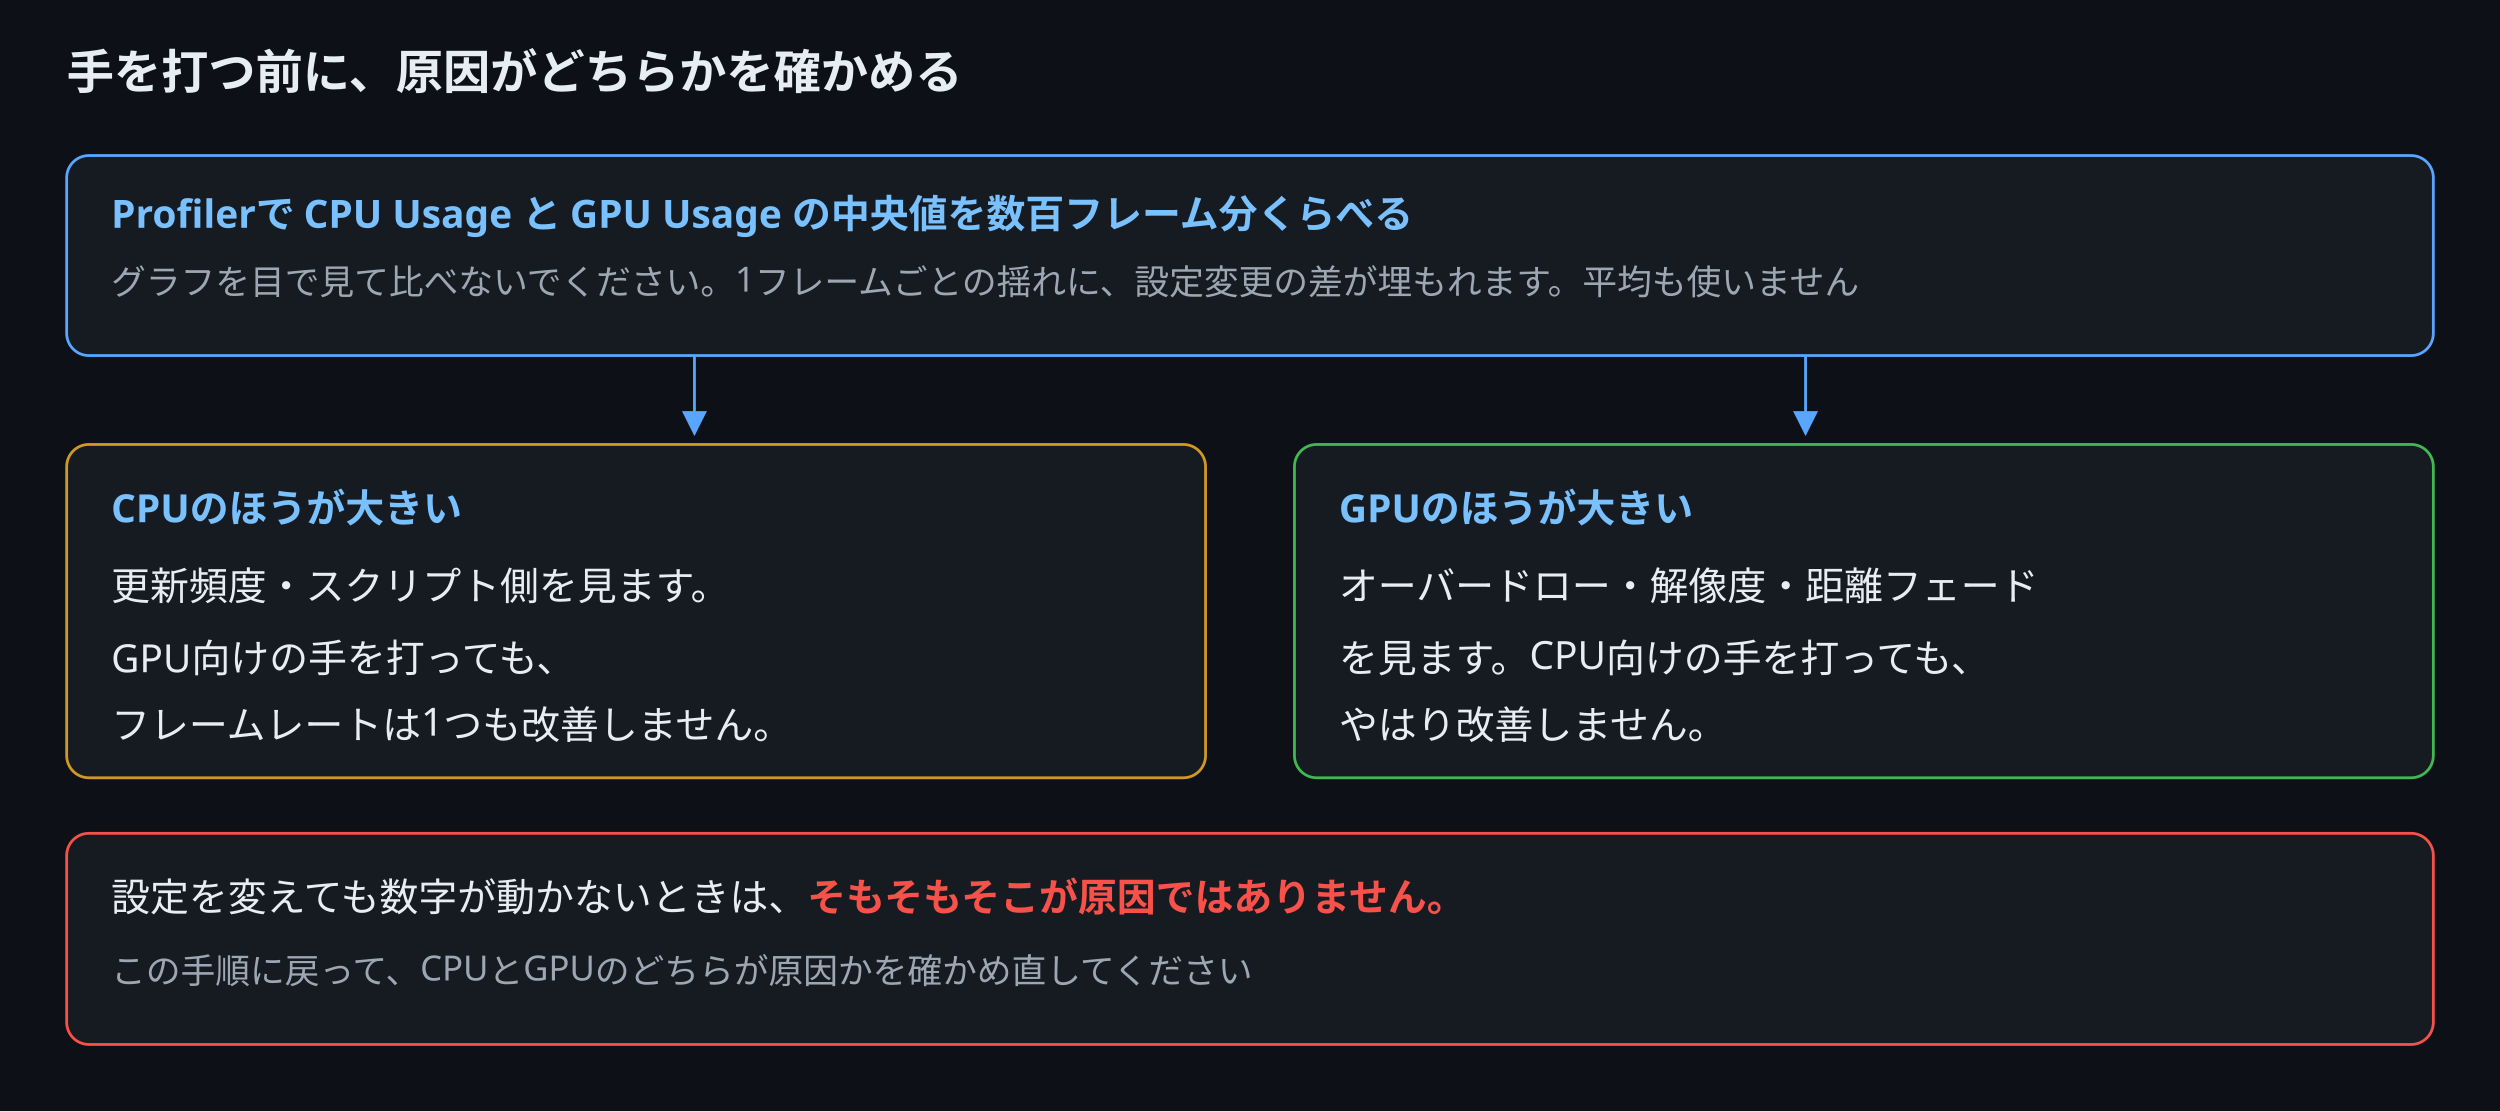
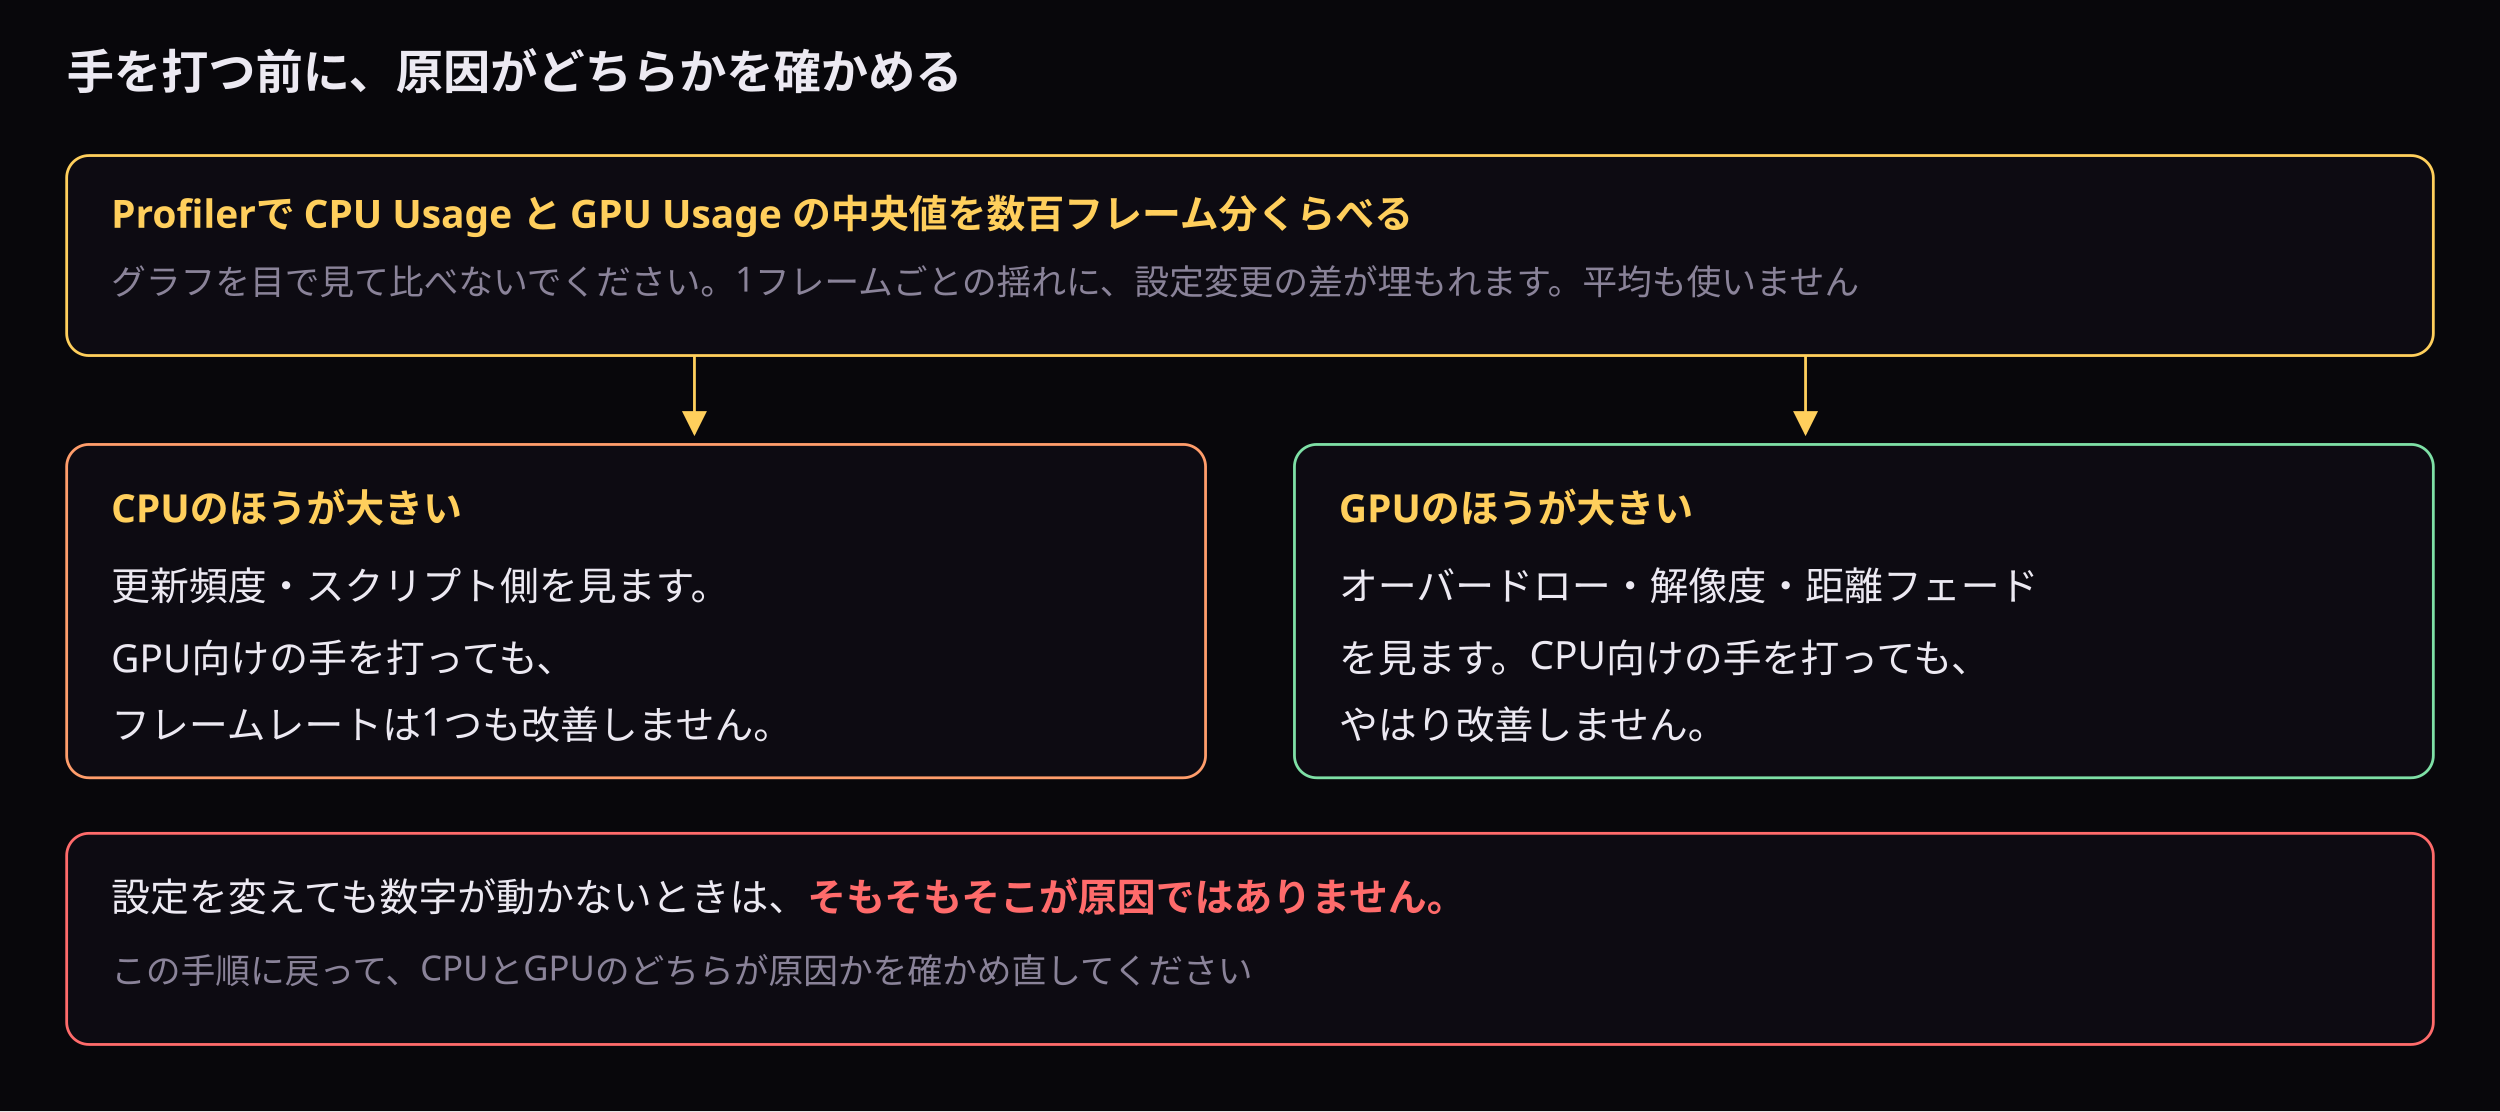
<svg xmlns="http://www.w3.org/2000/svg" viewBox="0 0 900 400" role="img" aria-label="CPUとGPUのどちらが原因かを先に確かめる手順">
  <style>
-  .bg{fill:#0d1117}
-  .box{fill:#161b22;stroke:#30363d;rx:8}
-  .q{stroke:#58a6ff}
-  .cpu{stroke:#d29922}
-  .gpu{stroke:#3fb950}
-  .bad{stroke:#f85149}
-  .t{fill:#e6edf3;font:14px "Segoe UI","Noto Sans JP",sans-serif}
-  .h{fill:#79c0ff;font:bold 14px "Segoe UI","Noto Sans JP",sans-serif}
-  .m{fill:#9da7b3;font:12.5px "Segoe UI","Noto Sans JP",sans-serif}
-  .ttl{fill:#e6edf3;font:bold 17px "Segoe UI","Noto Sans JP",sans-serif}
+  .bg{fill:#08070b}
+  .box{fill:#0d0b12;stroke:#1b1823;rx:8}
+  .q{stroke:#ffcf5c}
+  .cpu{stroke:#ff9d6b}
+  .gpu{stroke:#7ee0a6}
+  .bad{stroke:#ff6b6b}
+  .t{fill:#ece9f2;font:14px "Segoe UI","Hiragino Kaku Gothic ProN","Yu Gothic UI","Meiryo",sans-serif}
+  .h{fill:#ffcf5c;font:bold 14px "Segoe UI","Hiragino Kaku Gothic ProN","Yu Gothic UI","Meiryo",sans-serif}
+  .m{fill:#8a8399;font:12.5px "Segoe UI","Hiragino Kaku Gothic ProN","Yu Gothic UI","Meiryo",sans-serif}
+  .ttl{fill:#ece9f2;font:bold 17px "Segoe UI","Hiragino Kaku Gothic ProN","Yu Gothic UI","Meiryo",sans-serif}
</style>
  <rect class="bg" width="900" height="400" />
  <text class="ttl" x="24" y="32">手を打つ前に、原因がどちらかを確かめる</text>
  <defs>
    <marker id="d" markerWidth="9" markerHeight="9" refX="8" refY="4.5" orient="auto">
-       <path d="M0,0 L9,4.5 L0,9 z" fill="#58a6ff" />
+       <path d="M0,0 L9,4.5 L0,9 z" fill="#ffcf5c" />
    </marker>
  </defs>
  <rect class="box q" x="24" y="56" width="852" height="72" />
  <text class="h" x="40" y="82">Profilerで CPU Usage と GPU Usage の中央値を数百フレーム分くらべる</text>
  <text class="m" x="40" y="106">グラフを目で見て比べないでください。1フレームごとの揺れに、設定変更の差が埋もれます。平均も使いません</text>
-   <line x1="250" y1="128" x2="250" y2="156" stroke="#58a6ff" marker-end="url(#d)" />
-   <line x1="650" y1="128" x2="650" y2="156" stroke="#58a6ff" marker-end="url(#d)" />
+   <line x1="250" y1="128" x2="250" y2="156" stroke="#ffcf5c" marker-end="url(#d)" />
+   <line x1="650" y1="128" x2="650" y2="156" stroke="#ffcf5c" marker-end="url(#d)" />
  <rect class="box cpu" x="24" y="160" width="410" height="120" />
  <text class="h" x="40" y="188">CPUのほうが大きい</text>
  <text class="t" x="40" y="216">更新頻度・スクリプト側を見ます。</text>
  <text class="t" x="40" y="242">GPU向けの手を打っても、</text>
  <text class="t" x="40" y="266">フレームレートは1つも改善しません。</text>
  <rect class="box gpu" x="466" y="160" width="410" height="120" />
  <text class="h" x="482" y="188">GPUのほうが大きい</text>
  <text class="t" x="482" y="216">オーバードロー・解像度・距離フェード</text>
  <text class="t" x="482" y="242">を見ます。CPU向けの手を打っても、</text>
  <text class="t" x="482" y="266">やはり改善しません。</text>
  <rect class="box bad" x="24" y="300" width="852" height="76" />
-   <text class="t" x="40" y="328">設定を変えても数字が動かないときは、<tspan fill="#f85149" font-weight="bold">そもそもそこが原因ではありません。</tspan>
+   <text class="t" x="40" y="328">設定を変えても数字が動かないときは、<tspan fill="#ff6b6b" font-weight="bold">そもそもそこが原因ではありません。</tspan>
  </text>
  <text class="m" x="40" y="354">この手順に戻って、CPUとGPUのどちらが原因かを確かめ直してください</text>
</svg>
